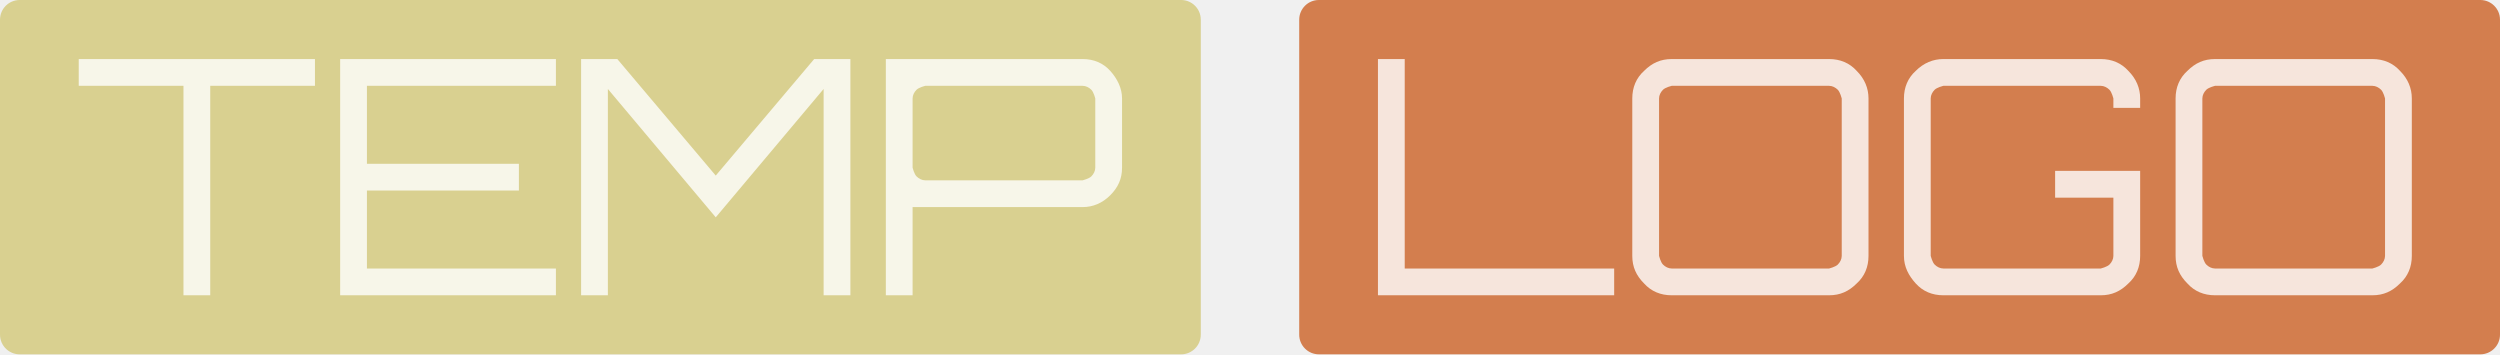
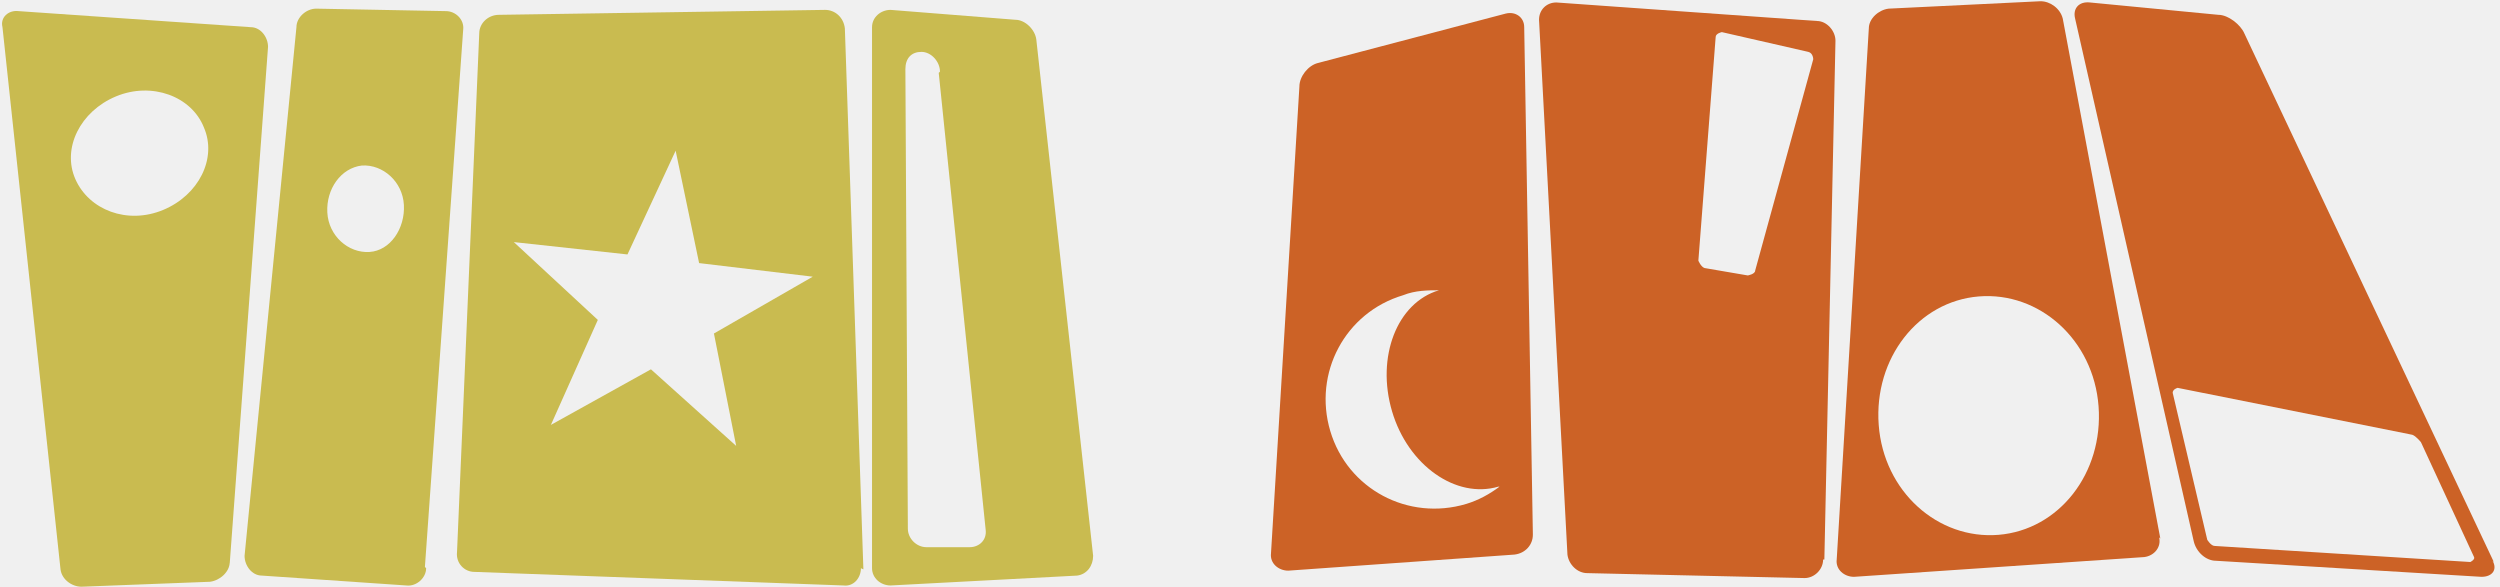
- <svg xmlns="http://www.w3.org/2000/svg" id="uuid-73ff1ca9-6c01-466f-b7f8-a1729e6b26a3" data-name="Layer 2" width="31.75" height="4.5" viewBox="0 0 31.75 4.5">
+ <svg xmlns="http://www.w3.org/2000/svg" id="uuid-0b7ef357-1d91-4e07-ad8e-eebc5a21a38d" data-name="Layer 2" width="20.24" height="4.75" viewBox="0 0 20.24 4.75">
  <defs>
    <style>
-       .uuid-e5f60c9e-312f-4e56-8bc5-c2cb30d77ee9 {
-         fill: #fff;
-       }
- 
-       .uuid-e5f60c9e-312f-4e56-8bc5-c2cb30d77ee9, .uuid-0a6b8791-bfb0-48d8-bd38-af23681cc22b {
-         opacity: .8;
-       }
- 
-       .uuid-478a6ca1-85cc-4392-a8a6-7524ae1164e9 {
+       .uuid-ec74e5a8-d4c4-4a1d-8170-d5468e02fb43 {
        fill: #cc6226;
      }

-       .uuid-349209e4-8a5c-4f74-afe1-a5858775272f {
-         opacity: .6;
-       }
- 
-       .uuid-e7161560-948b-46a7-a560-4125396c93e9 {
+       .uuid-fb40efa0-4445-466f-b186-4a3eec72932e {
        fill: #c9bb50;
      }
    </style>
  </defs>
-   <g id="uuid-0ba263c4-a02e-4209-8edc-992b4b77c2e6" data-name="ABs">
-     <g id="uuid-c674a98a-4f47-43f6-854f-c4e33c57e7fb" data-name="AB05">
-       <g id="uuid-a1fe4451-d721-4268-9195-87cea29f9276" data-name="Logo 02 copy">
-         <g class="uuid-0a6b8791-bfb0-48d8-bd38-af23681cc22b">
-           <rect class="uuid-478a6ca1-85cc-4392-a8a6-7524ae1164e9" x="16.5" width="15.25" height="4.5" rx=".25" ry=".25" />
-         </g>
-         <g id="uuid-87143357-b662-4785-8012-7af77128fb0b" data-name="Logo">
-           <path class="uuid-e5f60c9e-312f-4e56-8bc5-c2cb30d77ee9" d="M17.5,3.75V.75h.34v2.66h2.66v.34h-3ZM21.23,3.75c-.14,0-.26-.05-.35-.15-.1-.1-.15-.21-.15-.35v-2c0-.14.05-.26.15-.35.1-.1.21-.15.35-.15h2c.14,0,.26.05.35.15.1.1.15.22.15.35v2c0,.14-.05.26-.15.35-.1.1-.21.15-.35.15h-2ZM21.23,3.41h2s.08-.02.11-.05c.03-.03.05-.07.05-.11v-2s-.02-.08-.05-.11c-.03-.03-.07-.05-.11-.05h-2s-.08.02-.11.05c-.03.03-.05.07-.05.11v2s.02.08.05.11c.03.03.07.05.11.05ZM24.68,3.75c-.14,0-.26-.05-.35-.15s-.15-.21-.15-.35v-2c0-.14.05-.26.15-.35.1-.1.22-.15.35-.15h2c.14,0,.26.05.35.15.1.1.15.22.15.35v.12h-.34v-.12s-.02-.08-.05-.11c-.03-.03-.07-.05-.11-.05h-2s-.08.02-.11.05c-.03.03-.05.07-.05.11v2s.02.08.05.11c.03.03.07.05.11.05h2s.08-.02.11-.05c.03-.03.05-.07.05-.11v-.74h-.74v-.34h1.08v1.08c0,.14-.05.26-.15.35-.1.1-.21.15-.35.15h-2ZM28.13,3.75c-.14,0-.26-.05-.35-.15-.1-.1-.15-.21-.15-.35v-2c0-.14.05-.26.15-.35.1-.1.21-.15.35-.15h2c.14,0,.26.05.35.15.1.1.15.22.15.35v2c0,.14-.05.26-.15.35-.1.1-.21.15-.35.15h-2ZM28.13,3.41h2s.08-.02.11-.05c.03-.03.05-.07.05-.11v-2s-.02-.08-.05-.11c-.03-.03-.07-.05-.11-.05h-2s-.08.02-.11.05c-.03.03-.05.07-.05.11v2s.02.08.05.11c.03.03.07.05.11.05Z" />
-         </g>
-         <g class="uuid-349209e4-8a5c-4f74-afe1-a5858775272f">
-           <rect class="uuid-e7161560-948b-46a7-a560-4125396c93e9" x="0" width="15.25" height="4.5" rx=".25" ry=".25" />
-         </g>
-         <g id="uuid-db9b961d-a1c7-4093-bca7-6e2f18a5fcb1" data-name="TEMP">
-           <path class="uuid-e5f60c9e-312f-4e56-8bc5-c2cb30d77ee9" d="M2.33,3.75V1.09h-1.33v-.34h3v.34h-1.33v2.66h-.34ZM4.32,3.75V.75h2.74v.34h-2.4v.99h1.93v.34h-1.93v.99h2.4v.34h-2.74ZM7.38,3.75V.75h.46l1.25,1.48,1.25-1.48h.46v3h-.34V1.13l-1.37,1.63-1.37-1.63v2.62h-.34ZM11.25,3.75V.75h2.5c.14,0,.26.05.35.15s.15.22.15.35v.88c0,.14-.05.25-.15.35s-.22.15-.35.15h-2.16v1.12h-.34ZM11.75,2.29h2s.08-.02.11-.05.05-.07.05-.11v-.88s-.02-.08-.05-.11-.07-.05-.11-.05h-2s-.08.02-.11.05c-.03.03-.05.07-.05.11v.88s.02.08.05.11c.03.03.07.05.11.05Z" />
-         </g>
+   <g id="uuid-cc56a0aa-418a-479f-825f-6d0d81324004" data-name="ABs">
+     <g id="uuid-1a2f8bda-9442-4c04-9ca0-7d13c3dbdcba" data-name="AB06">
+       <g id="uuid-129a299f-4686-4299-a7d5-25a678c828d8" data-name="Logo">
+         <path class="uuid-fb40efa0-4445-466f-b186-4a3eec72932e" d="M1.86,4.55c0,.08-.08.15-.16.16l-1.04.04c-.08,0-.16-.06-.17-.14L.02.22C0,.14.07.08.15.09l1.88.13c.08,0,.14.08.14.16l-.31,4.18ZM1.65,1.03c-.1-.25-.42-.37-.71-.25s-.44.42-.33.67.42.37.71.25.44-.42.33-.67Z" />
+         <path class="uuid-fb40efa0-4445-466f-b186-4a3eec72932e" d="M3.45,4.6c0,.08-.08.15-.16.14l-1.17-.08c-.08,0-.14-.08-.14-.16L2.4.22c0-.08.08-.15.16-.15l1.05.02c.08,0,.15.07.14.15l-.31,4.35ZM2.93,1.34c-.17.02-.29.19-.28.38s.17.33.34.32.29-.19.28-.38-.17-.33-.34-.32Z" />
+         <path class="uuid-fb40efa0-4445-466f-b186-4a3eec72932e" d="M6.97,4.6c0,.08-.06.15-.14.14l-2.99-.11c-.08,0-.15-.07-.14-.16l.18-4.2c0-.08.07-.15.16-.15l2.64-.04c.08,0,.15.06.16.15l.15,4.38ZM4.16,1.96l.68.63-.38.85.81-.45.69.62-.18-.91.8-.46-.92-.11-.19-.91-.39.84-.92-.1Z" />
+         <path class="uuid-fb40efa0-4445-466f-b186-4a3eec72932e" d="M8.85,4.5c0,.08-.05.15-.13.16l-1.51.08c-.08,0-.15-.06-.15-.14V.22c0-.08.07-.14.15-.14l1.01.08c.08,0,.16.08.17.16l.46,4.18ZM7.61.58c0-.08-.07-.16-.15-.16s-.13.05-.13.14l.02,3.72c0,.08.07.15.15.15h.35c.08,0,.14-.06.13-.14l-.38-3.7Z" />
+         <path class="uuid-ec74e5a8-d4c4-4a1d-8170-d5468e02fb43" d="M14.76,4.53c0,.08-.07.15-.15.15l-1.76-.04c-.08,0-.15-.07-.16-.15l-.23-4.33c0-.08.06-.14.14-.14l2.11.15c.08,0,.15.08.15.16l-.09,4.2ZM13.75,2.11s.02.05.05.06l.35.06s.06-.01.06-.04l.47-1.71s0-.05-.04-.06l-.7-.16s-.05.01-.05.04l-.14,1.81Z" />
+         <path class="uuid-ec74e5a8-d4c4-4a1d-8170-d5468e02fb43" d="M12.41,4.33c0,.08-.06.15-.15.16l-1.83.13c-.08,0-.15-.06-.14-.14l.23-3.78c0-.08.07-.17.15-.19l1.52-.4c.08-.02.15.03.15.11l.07,4.1ZM11.27,3.33c-.13-.44.04-.88.38-.98,0,0,0,0,.01,0-.1,0-.2,0-.3.04-.47.14-.73.63-.59,1.1s.63.73,1.1.59c.1-.03.19-.08.27-.14,0,0,0,0-.01,0-.34.1-.73-.17-.86-.61Z" />
+         <path class="uuid-ec74e5a8-d4c4-4a1d-8170-d5468e02fb43" d="M17.48,4.35c.02.08-.04.15-.12.16l-2.35.16c-.08,0-.15-.06-.14-.14l.26-4.3c0-.08.08-.15.16-.16l1.23-.06c.08,0,.16.06.18.14l.79,4.21ZM16.02,2.4c-.49.04-.85.5-.81,1.04s.48.93.97.89.85-.5.81-1.04-.48-.93-.97-.89Z" />
+         <path class="uuid-ec74e5a8-d4c4-4a1d-8170-d5468e02fb43" d="M20.18,4.54c.04.07,0,.13-.09.13l-2.15-.13c-.08,0-.16-.07-.18-.16l-.96-4.23c-.02-.08.03-.14.12-.13l1.04.1c.08,0,.18.08.21.15l2.02,4.28ZM20,4.55s.04-.02.03-.04l-.43-.93s-.04-.05-.07-.06l-1.9-.38s-.04.01-.04.04l.28,1.19s.03.05.06.05l2.07.13Z" />
      </g>
    </g>
  </g>
</svg>
